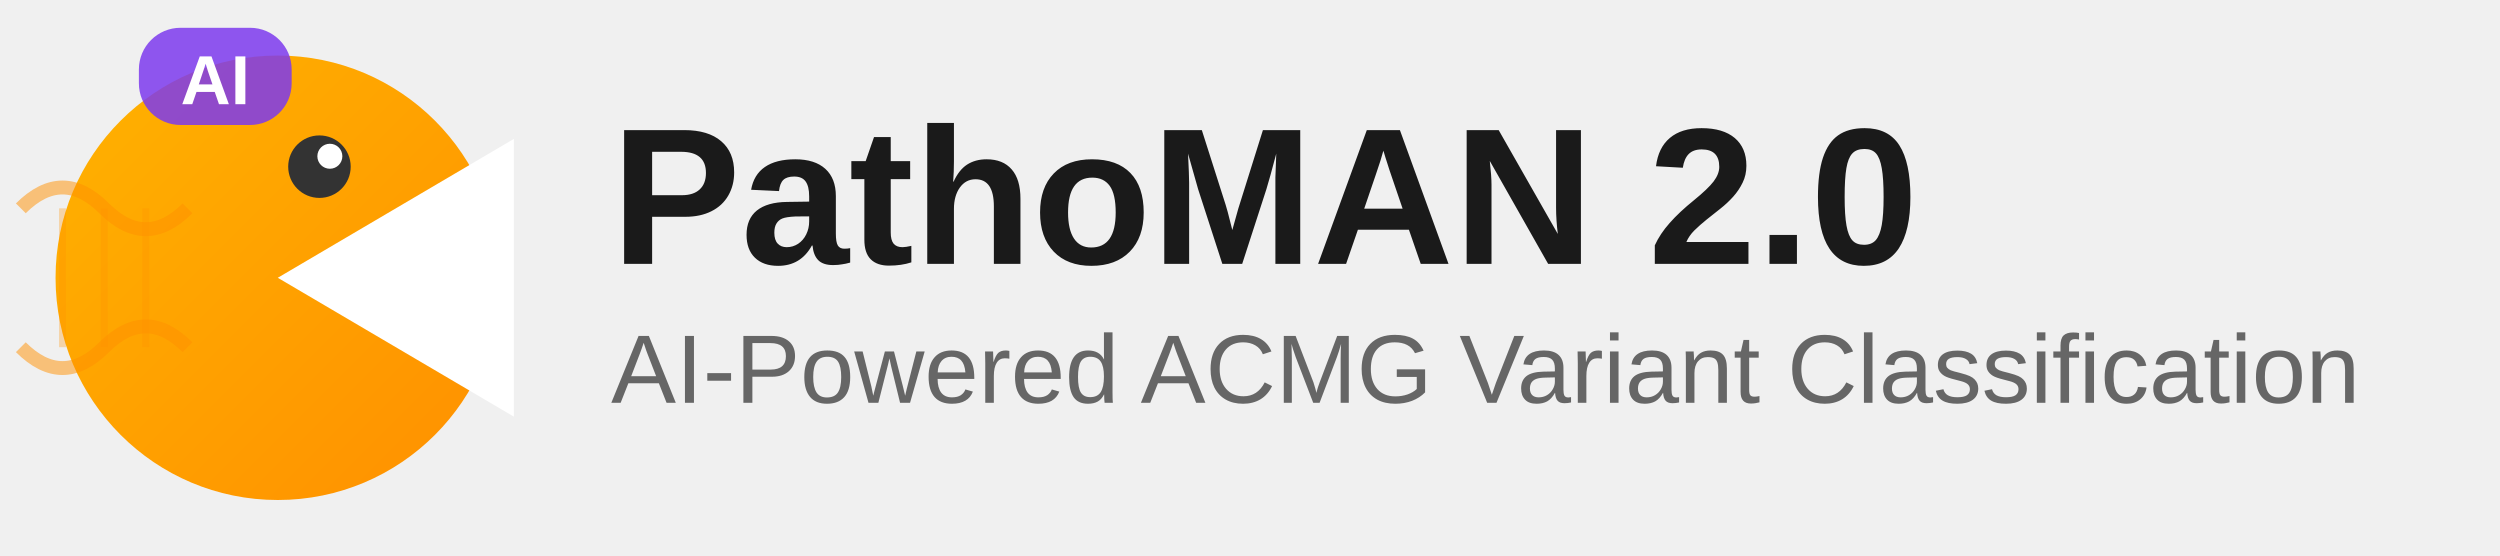
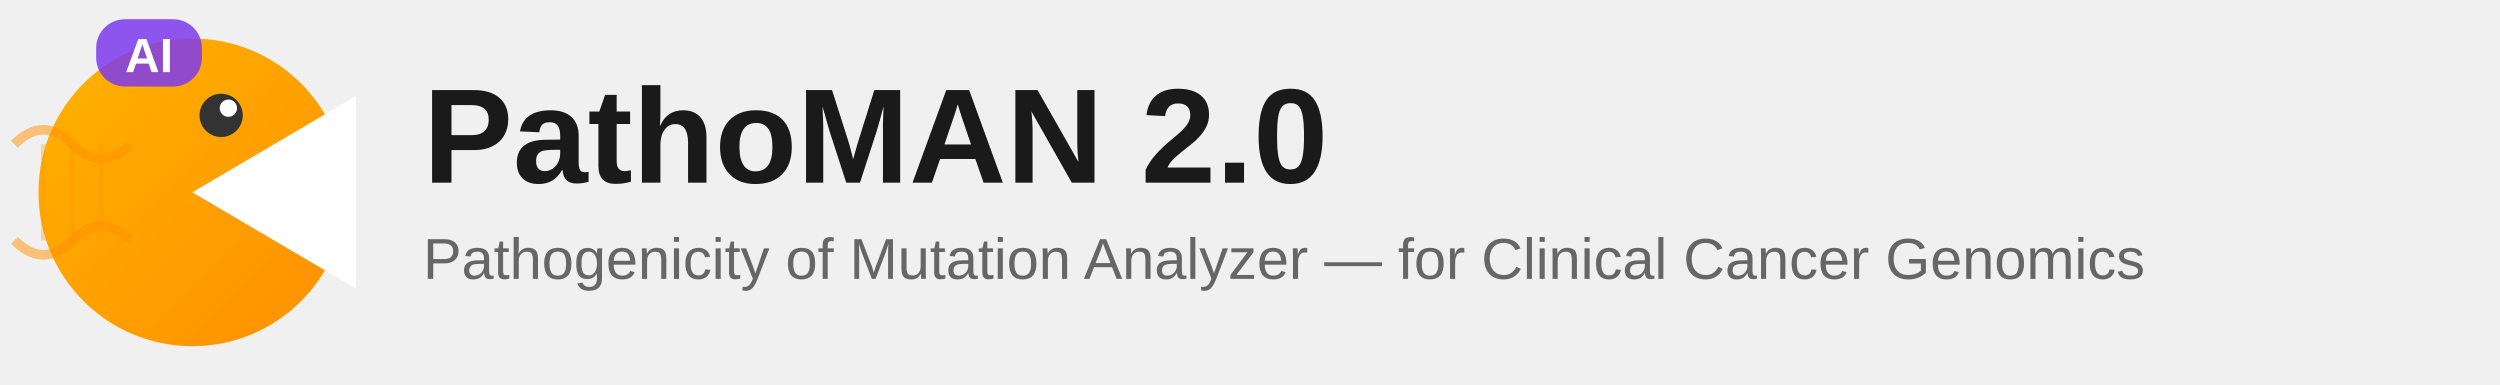
- <svg xmlns="http://www.w3.org/2000/svg" viewBox="0 0 360 80" width="360" height="80">
+ <svg xmlns="http://www.w3.org/2000/svg" viewBox="0 0 520 80" width="520" height="80">
  <defs>
    <linearGradient id="pg" x1="0" y1="0" x2="1" y2="1">
      <stop offset="0%" stop-color="#FFB300" />
      <stop offset="100%" stop-color="#FF8F00" />
    </linearGradient>
  </defs>
  <path d="M40 8 A32 32 0 1 1 40 72 A32 32 0 1 1 40 8 Z" fill="url(#pg)" />
  <path d="M40 40 L74 20 L74 60 Z" fill="white" />
  <circle cx="46" cy="24" r="4.5" fill="#333" />
  <circle cx="47.5" cy="22.5" r="1.8" fill="white" />
  <rect x="20" y="4" rx="6" ry="6" width="22" height="14" fill="#7C3AED" opacity="0.85" />
  <text x="31" y="15" text-anchor="middle" fill="white" font-size="10" font-weight="bold" font-family="Arial,Helvetica,sans-serif">AI</text>
  <path d="M3 30 Q9 24 15 30 Q21 36 27 30" stroke="#FF8F00" stroke-width="2" fill="none" opacity="0.5" />
  <path d="M3 50 Q9 56 15 50 Q21 44 27 50" stroke="#FF8F00" stroke-width="2" fill="none" opacity="0.5" />
  <line x1="9" y1="30" x2="9" y2="50" stroke="#FF8F00" stroke-width="1" opacity="0.3" />
  <line x1="15" y1="30" x2="15" y2="50" stroke="#FF8F00" stroke-width="1" opacity="0.3" />
  <line x1="21" y1="30" x2="21" y2="50" stroke="#FF8F00" stroke-width="1" opacity="0.3" />
  <text x="88" y="38" fill="#1a1a1a" font-size="28" font-weight="700" font-family="Arial,Helvetica,sans-serif">PathoMAN 2.0</text>
-   <text x="88" y="58" fill="#666" font-size="14" font-family="Arial,Helvetica,sans-serif">AI-Powered ACMG Variant Classification</text>
+   <text x="88" y="58" fill="#666" font-size="12" font-family="Arial,Helvetica,sans-serif">Pathogenicity of Mutation Analyzer — for Clinical Cancer Genomics</text>
</svg>
